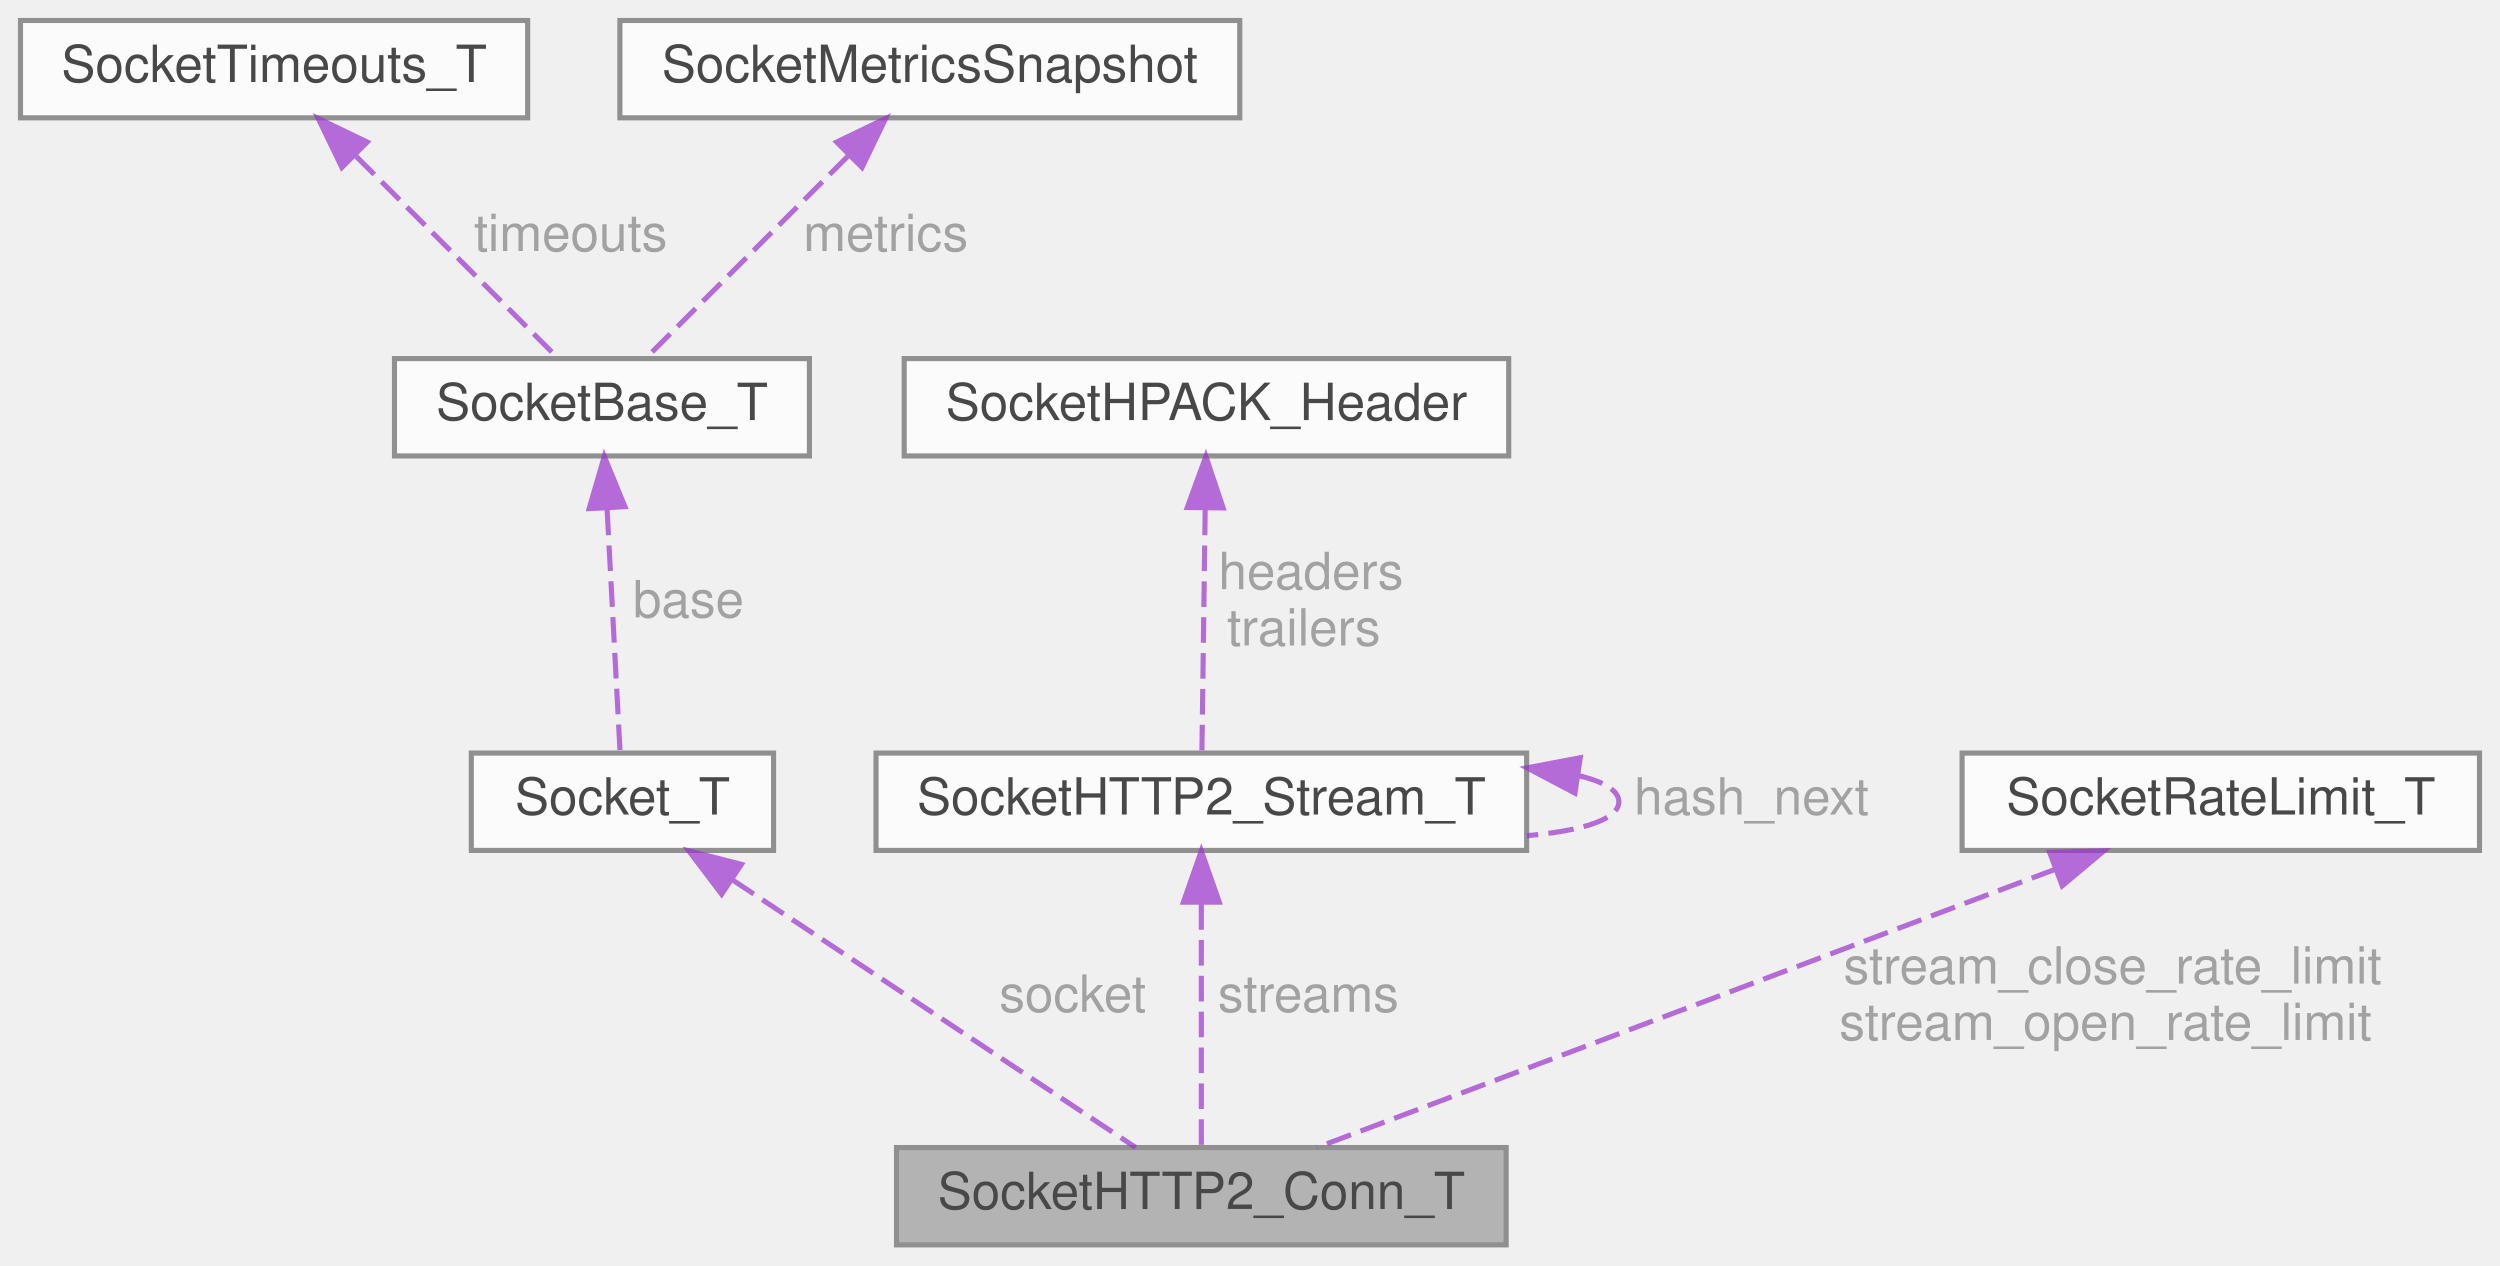
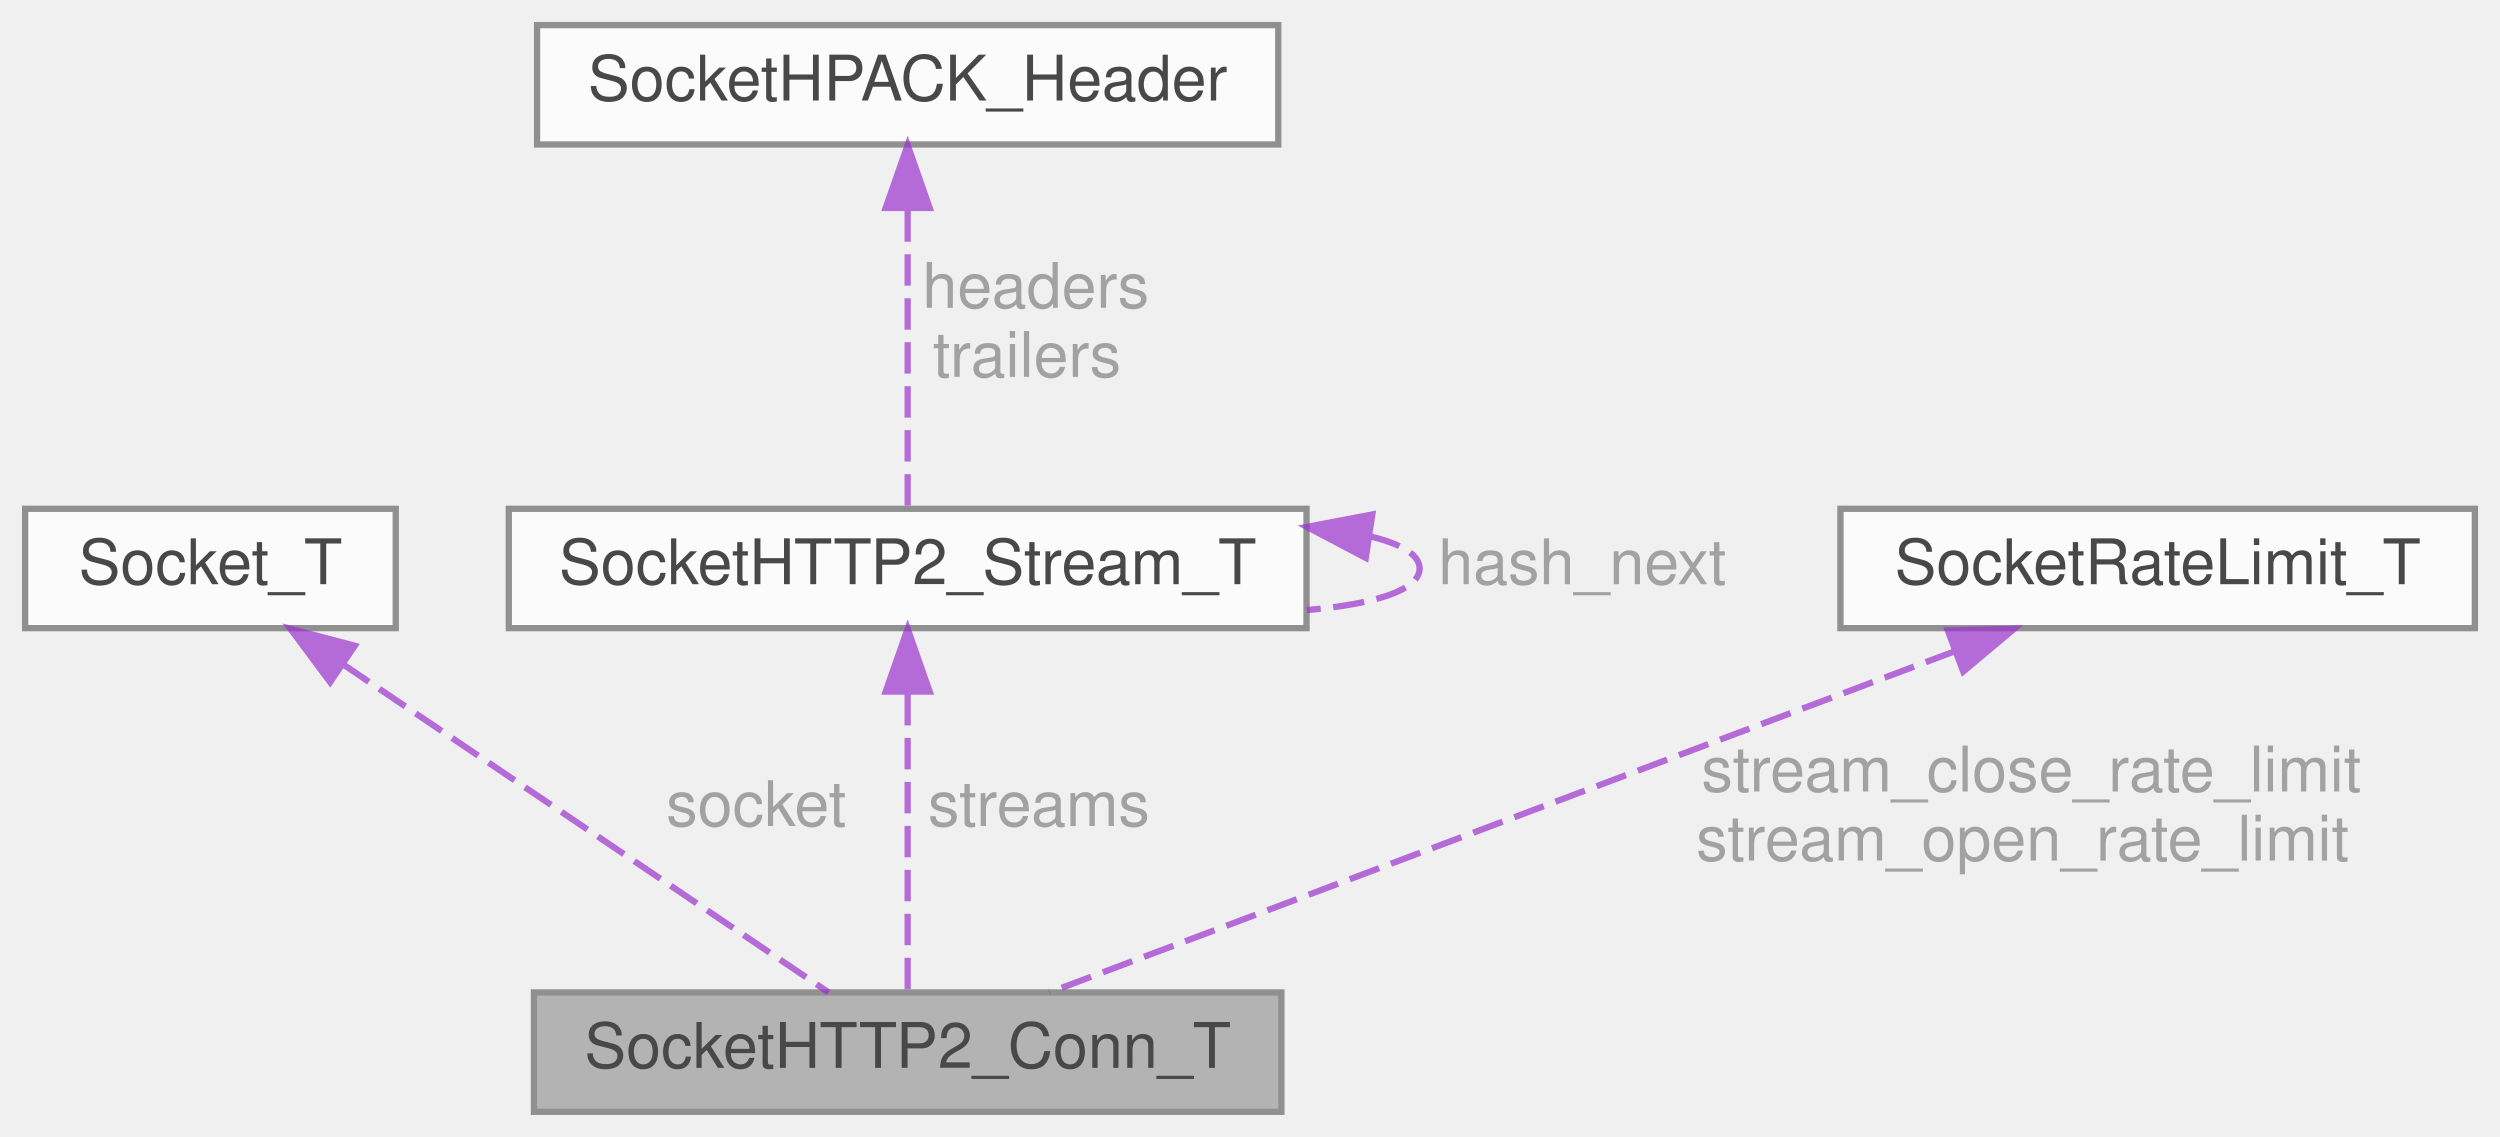
- <svg xmlns="http://www.w3.org/2000/svg" xmlns:xlink="http://www.w3.org/1999/xlink" width="488pt" height="247pt" viewBox="0.00 0.00 488.00 247.00">
+ <svg xmlns="http://www.w3.org/2000/svg" xmlns:xlink="http://www.w3.org/1999/xlink" width="398pt" height="181pt" viewBox="0.00 0.00 398.00 181.00">
  <svg id="main" version="1.1" xml:space="preserve">
    <style type="text/css">
.node, .edge {opacity: 0.7;}
.node.selected, .edge.selected {opacity: 1;}
.edge:hover path { stroke: red; }
.edge:hover polygon { stroke: red; fill: red; }
</style>
    <svg id="graph" class="graph">
-       <g id="graph0" class="graph" transform="scale(1 1) rotate(0) translate(4 243)">
+       <g id="graph0" class="graph" transform="scale(1 1) rotate(0) translate(4 177)">
        <g id="Node000001" class="node">
          <g id="a_Node000001">
            <a xlink:title="Internal structure for HTTP/2 connection management.">
-               <polygon fill="#999999" stroke="#666666" points="290,-19 171,-19 171,0 290,0 290,-19" />
-               <text text-anchor="middle" x="230.5" y="-7" font-family="Helvetica,sans-Serif" font-size="10.00">SocketHTTP2_Conn_T</text>
+               <polygon fill="#999999" stroke="#666666" points="200,-19 81,-19 81,0 200,0 200,-19" />
+               <text text-anchor="middle" x="140.5" y="-7" font-family="Helvetica,sans-Serif" font-size="10.00">SocketHTTP2_Conn_T</text>
            </a>
          </g>
        </g>
        <g id="Node000002" class="node">
          <g id="a_Node000002">
            <a xlink:title=" ">
-               <polygon fill="white" stroke="#666666" points="147,-96 88,-96 88,-77 147,-77 147,-96" />
-               <text text-anchor="middle" x="117.5" y="-84" font-family="Helvetica,sans-Serif" font-size="10.00">Socket_T</text>
+               <polygon fill="white" stroke="#666666" points="59,-96 0,-96 0,-77 59,-77 59,-96" />
+               <text text-anchor="middle" x="29.5" y="-84" font-family="Helvetica,sans-Serif" font-size="10.00">Socket_T</text>
            </a>
          </g>
        </g>
        <g id="edge1_Node000001_Node000002" class="edge">
          <g id="a_edge1_Node000001_Node000002">
            <a xlink:title=" ">
-               <path fill="none" stroke="#9a32cd" stroke-dasharray="5,2" d="M138.96,-71.26C162.21,-55.83 198.54,-31.72 217.69,-19" />
-               <polygon fill="#9a32cd" stroke="#9a32cd" points="136.86,-68.45 130.46,-76.9 140.73,-74.28 136.86,-68.45" />
+               <path fill="none" stroke="#9a32cd" stroke-dasharray="5,2" d="M50.58,-71.26C73.42,-55.83 109.1,-31.72 127.92,-19" />
+               <polygon fill="#9a32cd" stroke="#9a32cd" points="48.56,-68.4 42.23,-76.9 52.48,-74.2 48.56,-68.4" />
            </a>
          </g>
-           <text text-anchor="middle" x="204" y="-45.5" font-family="Helvetica,sans-Serif" font-size="10.00" fill="grey"> socket</text>
+           <text text-anchor="middle" x="115" y="-45.5" font-family="Helvetica,sans-Serif" font-size="10.00" fill="grey"> socket</text>
        </g>
        <g id="Node000003" class="node">
          <g id="a_Node000003">
-             <a xlink:href="group__core__io.html#structSocketBase__T" target="_top" xlink:title="Internal implementation of SocketBase_T opaque type.">
-               <polygon fill="white" stroke="#666666" points="154,-173 73,-173 73,-154 154,-154 154,-173" />
-               <text text-anchor="middle" x="113.5" y="-161" font-family="Helvetica,sans-Serif" font-size="10.00">SocketBase_T</text>
+             <a xlink:href="group__http2__private.html#structSocketHTTP2__Stream" target="_top" xlink:title="Internal structure for managing an HTTP/2 stream.">
+               <polygon fill="white" stroke="#666666" points="204,-96 77,-96 77,-77 204,-77 204,-96" />
+               <text text-anchor="middle" x="140.5" y="-84" font-family="Helvetica,sans-Serif" font-size="10.00">SocketHTTP2_Stream_T</text>
            </a>
          </g>
        </g>
-         <g id="edge2_Node000002_Node000003" class="edge">
-           <g id="a_edge2_Node000002_Node000003">
+         <g id="edge2_Node000001_Node000003" class="edge">
+           <g id="a_edge2_Node000001_Node000003">
            <a xlink:title=" ">
-               <path fill="none" stroke="#9a32cd" stroke-dasharray="5,2" d="M114.51,-143.52C115.33,-128.24 116.43,-107.48 117.05,-96" />
-               <polygon fill="#9a32cd" stroke="#9a32cd" points="111,-143.72 113.96,-153.9 117.99,-144.1 111,-143.72" />
+               <path fill="none" stroke="#9a32cd" stroke-dasharray="5,2" d="M140.5,-66.52C140.5,-51.24 140.5,-30.48 140.5,-19" />
+               <polygon fill="#9a32cd" stroke="#9a32cd" points="137,-66.9 140.5,-76.9 144,-66.9 137,-66.9" />
            </a>
          </g>
-           <text text-anchor="middle" x="129" y="-122.5" font-family="Helvetica,sans-Serif" font-size="10.00" fill="grey"> base</text>
+           <text text-anchor="middle" x="160" y="-45.5" font-family="Helvetica,sans-Serif" font-size="10.00" fill="grey"> streams</text>
+         </g>
+         <g id="edge4_Node000003_Node000003" class="edge">
+           <g id="a_edge4_Node000003_Node000003">
+             <a xlink:title=" ">
+               <path fill="none" stroke="#9a32cd" stroke-dasharray="5,2" d="M214.04,-91.63C218.99,-90.44 222,-88.73 222,-86.5 222,-83.01 214.67,-80.8 204.06,-79.88" />
+               <polygon fill="#9a32cd" stroke="#9a32cd" points="213.43,-88.18 204.06,-93.12 214.47,-95.1 213.43,-88.18" />
+             </a>
+           </g>
+           <text text-anchor="middle" x="246.5" y="-84" font-family="Helvetica,sans-Serif" font-size="10.00" fill="grey"> hash_next</text>
        </g>
        <g id="Node000004" class="node">
          <g id="a_Node000004">
-             <a xlink:href="group__foundation.html#structSocketTimeouts__T" target="_top" xlink:title="Basic timeout configuration structure for socket operations.">
-               <polygon fill="white" stroke="#666666" points="99,-239 0,-239 0,-220 99,-220 99,-239" />
-               <text text-anchor="middle" x="49.5" y="-227" font-family="Helvetica,sans-Serif" font-size="10.00">SocketTimeouts_T</text>
+             <a xlink:href="group__hpack.html#structSocketHPACK__Header" target="_top" xlink:title="HPACK header field representation.">
+               <polygon fill="white" stroke="#666666" points="199.5,-173 81.5,-173 81.5,-154 199.5,-154 199.5,-173" />
+               <text text-anchor="middle" x="140.5" y="-161" font-family="Helvetica,sans-Serif" font-size="10.00">SocketHPACK_Header</text>
            </a>
          </g>
        </g>
        <g id="edge3_Node000003_Node000004" class="edge">
          <g id="a_edge3_Node000003_Node000004">
            <a xlink:title=" ">
-               <path fill="none" stroke="#9a32cd" stroke-dasharray="5,2" d="M65.52,-212.48C77.88,-200.12 94.51,-183.49 104.59,-173.41" />
-               <polygon fill="#9a32cd" stroke="#9a32cd" points="62.73,-210.32 58.13,-219.87 67.68,-215.27 62.73,-210.32" />
+               <path fill="none" stroke="#9a32cd" stroke-dasharray="5,2" d="M140.5,-143.52C140.5,-128.24 140.5,-107.48 140.5,-96" />
+               <polygon fill="#9a32cd" stroke="#9a32cd" points="137,-143.9 140.5,-153.9 144,-143.9 137,-143.9" />
            </a>
          </g>
-           <text text-anchor="middle" x="106" y="-194" font-family="Helvetica,sans-Serif" font-size="10.00" fill="grey"> timeouts</text>
+           <text text-anchor="middle" x="159.5" y="-128" font-family="Helvetica,sans-Serif" font-size="10.00" fill="grey"> headers</text>
+           <text text-anchor="middle" x="159.5" y="-117" font-family="Helvetica,sans-Serif" font-size="10.00" fill="grey">trailers</text>
        </g>
        <g id="Node000005" class="node">
          <g id="a_Node000005">
-             <a xlink:href="group__foundation.html#structSocketMetricsSnapshot" target="_top" xlink:title="SocketMetricsSnapshot - Thread-safe snapshot of all library metrics.">
-               <polygon fill="white" stroke="#666666" points="238,-239 117,-239 117,-220 238,-220 238,-239" />
-               <text text-anchor="middle" x="177.5" y="-227" font-family="Helvetica,sans-Serif" font-size="10.00">SocketMetricsSnapshot</text>
+             <a xlink:href="group__utilities.html#structSocketRateLimit__T" target="_top" xlink:title="Internal structure implementing the token bucket rate limiter.">
+               <polygon fill="white" stroke="#666666" points="390,-96 289,-96 289,-77 390,-77 390,-96" />
+               <text text-anchor="middle" x="339.5" y="-84" font-family="Helvetica,sans-Serif" font-size="10.00">SocketRateLimit_T</text>
            </a>
          </g>
        </g>
-         <g id="edge4_Node000003_Node000005" class="edge">
-           <g id="a_edge4_Node000003_Node000005">
+         <g id="edge5_Node000001_Node000005" class="edge">
+           <g id="a_edge5_Node000001_Node000005">
            <a xlink:title=" ">
-               <path fill="none" stroke="#9a32cd" stroke-dasharray="5,2" d="M161.48,-212.48C149.12,-200.12 132.49,-183.49 122.41,-173.41" />
-               <polygon fill="#9a32cd" stroke="#9a32cd" points="159.32,-215.27 168.87,-219.87 164.27,-210.32 159.32,-215.27" />
+               <path fill="none" stroke="#9a32cd" stroke-dasharray="5,2" d="M307.26,-73.35C266.78,-58.09 198.36,-32.31 163.06,-19" />
+               <polygon fill="#9a32cd" stroke="#9a32cd" points="306.08,-76.64 316.67,-76.9 308.55,-70.09 306.08,-76.64" />
            </a>
          </g>
-           <text text-anchor="middle" x="167.5" y="-194" font-family="Helvetica,sans-Serif" font-size="10.00" fill="grey"> metrics</text>
-         </g>
-         <g id="Node000006" class="node">
-           <g id="a_Node000006">
-             <a xlink:href="group__http2__private.html#structSocketHTTP2__Stream" target="_top" xlink:title="Internal structure for managing an HTTP/2 stream.">
-               <polygon fill="white" stroke="#666666" points="294,-96 167,-96 167,-77 294,-77 294,-96" />
-               <text text-anchor="middle" x="230.5" y="-84" font-family="Helvetica,sans-Serif" font-size="10.00">SocketHTTP2_Stream_T</text>
-             </a>
-           </g>
-         </g>
-         <g id="edge5_Node000001_Node000006" class="edge">
-           <g id="a_edge5_Node000001_Node000006">
-             <a xlink:title=" ">
-               <path fill="none" stroke="#9a32cd" stroke-dasharray="5,2" d="M230.5,-66.52C230.5,-51.24 230.5,-30.48 230.5,-19" />
-               <polygon fill="#9a32cd" stroke="#9a32cd" points="227,-66.9 230.5,-76.9 234,-66.9 227,-66.9" />
-             </a>
-           </g>
-           <text text-anchor="middle" x="250" y="-45.5" font-family="Helvetica,sans-Serif" font-size="10.00" fill="grey"> streams</text>
-         </g>
-         <g id="edge7_Node000006_Node000006" class="edge">
-           <g id="a_edge7_Node000006_Node000006">
-             <a xlink:title=" ">
-               <path fill="none" stroke="#9a32cd" stroke-dasharray="5,2" d="M304.04,-91.63C308.99,-90.44 312,-88.73 312,-86.5 312,-83.01 304.67,-80.8 294.06,-79.88" />
-               <polygon fill="#9a32cd" stroke="#9a32cd" points="303.43,-88.18 294.06,-93.12 304.47,-95.1 303.43,-88.18" />
-             </a>
-           </g>
-           <text text-anchor="middle" x="336.5" y="-84" font-family="Helvetica,sans-Serif" font-size="10.00" fill="grey"> hash_next</text>
-         </g>
-         <g id="Node000007" class="node">
-           <g id="a_Node000007">
-             <a xlink:href="group__hpack.html#structSocketHPACK__Header" target="_top" xlink:title="HPACK header field representation.">
-               <polygon fill="white" stroke="#666666" points="290.5,-173 172.5,-173 172.5,-154 290.5,-154 290.5,-173" />
-               <text text-anchor="middle" x="231.5" y="-161" font-family="Helvetica,sans-Serif" font-size="10.00">SocketHPACK_Header</text>
-             </a>
-           </g>
-         </g>
-         <g id="edge6_Node000006_Node000007" class="edge">
-           <g id="a_edge6_Node000006_Node000007">
-             <a xlink:title=" ">
-               <path fill="none" stroke="#9a32cd" stroke-dasharray="5,2" d="M231.25,-143.52C231.04,-128.24 230.77,-107.48 230.61,-96" />
-               <polygon fill="#9a32cd" stroke="#9a32cd" points="227.75,-143.94 231.39,-153.9 234.75,-143.85 227.75,-143.94" />
-             </a>
-           </g>
-           <text text-anchor="middle" x="250.5" y="-128" font-family="Helvetica,sans-Serif" font-size="10.00" fill="grey"> headers</text>
-           <text text-anchor="middle" x="250.5" y="-117" font-family="Helvetica,sans-Serif" font-size="10.00" fill="grey">trailers</text>
-         </g>
-         <g id="Node000008" class="node">
-           <g id="a_Node000008">
-             <a xlink:href="group__utilities.html#structSocketRateLimit__T" target="_top" xlink:title="Internal structure implementing the token bucket rate limiter.">
-               <polygon fill="white" stroke="#666666" points="480,-96 379,-96 379,-77 480,-77 480,-96" />
-               <text text-anchor="middle" x="429.5" y="-84" font-family="Helvetica,sans-Serif" font-size="10.00">SocketRateLimit_T</text>
-             </a>
-           </g>
-         </g>
-         <g id="edge8_Node000001_Node000008" class="edge">
-           <g id="a_edge8_Node000001_Node000008">
-             <a xlink:title=" ">
-               <path fill="none" stroke="#9a32cd" stroke-dasharray="5,2" d="M397.26,-73.35C356.78,-58.09 288.36,-32.31 253.06,-19" />
-               <polygon fill="#9a32cd" stroke="#9a32cd" points="396.08,-76.64 406.67,-76.9 398.55,-70.09 396.08,-76.64" />
-             </a>
-           </g>
-           <text text-anchor="middle" x="407" y="-51" font-family="Helvetica,sans-Serif" font-size="10.00" fill="grey"> stream_close_rate_limit</text>
-           <text text-anchor="middle" x="407" y="-40" font-family="Helvetica,sans-Serif" font-size="10.00" fill="grey">stream_open_rate_limit</text>
+           <text text-anchor="middle" x="318" y="-51" font-family="Helvetica,sans-Serif" font-size="10.00" fill="grey"> stream_close_rate_limit</text>
+           <text text-anchor="middle" x="318" y="-40" font-family="Helvetica,sans-Serif" font-size="10.00" fill="grey">stream_open_rate_limit</text>
        </g>
      </g>
    </svg>
  </svg>
  <style type="text/css">

[data-mouse-over-selected='false'] { opacity: 0.7; }
[data-mouse-over-selected='true']  { opacity: 1.0; }

</style>
</svg>
